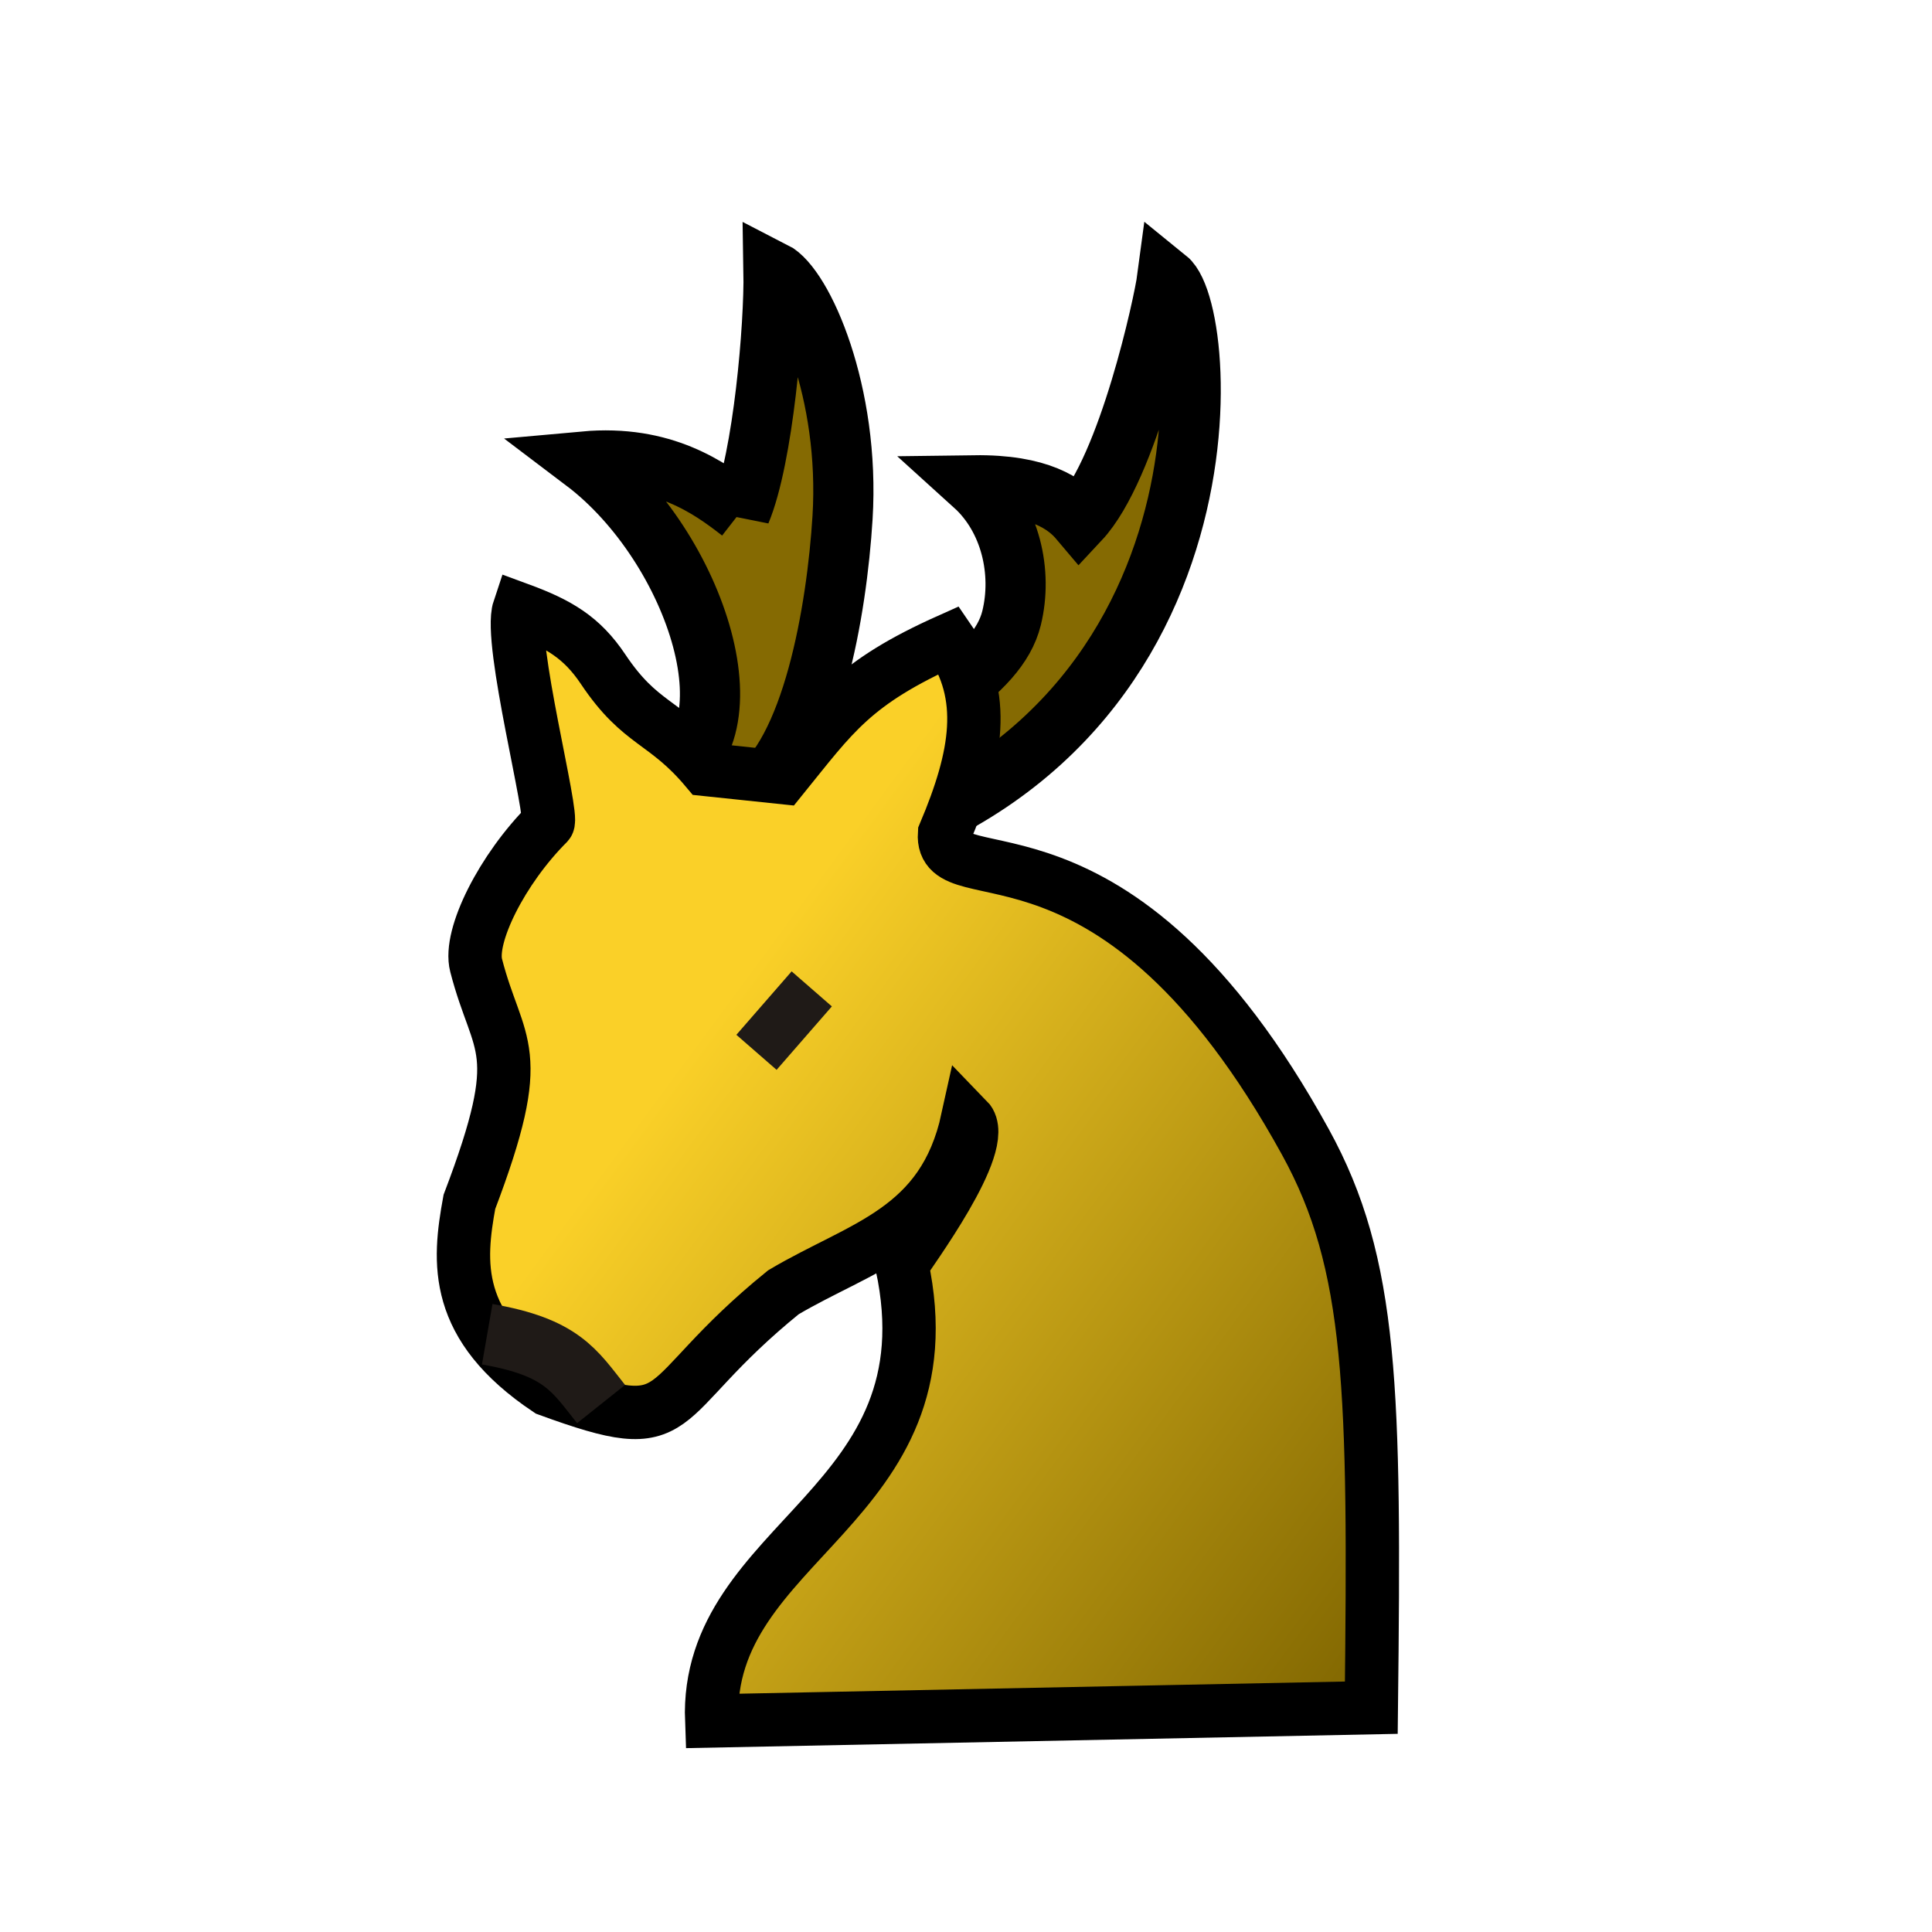
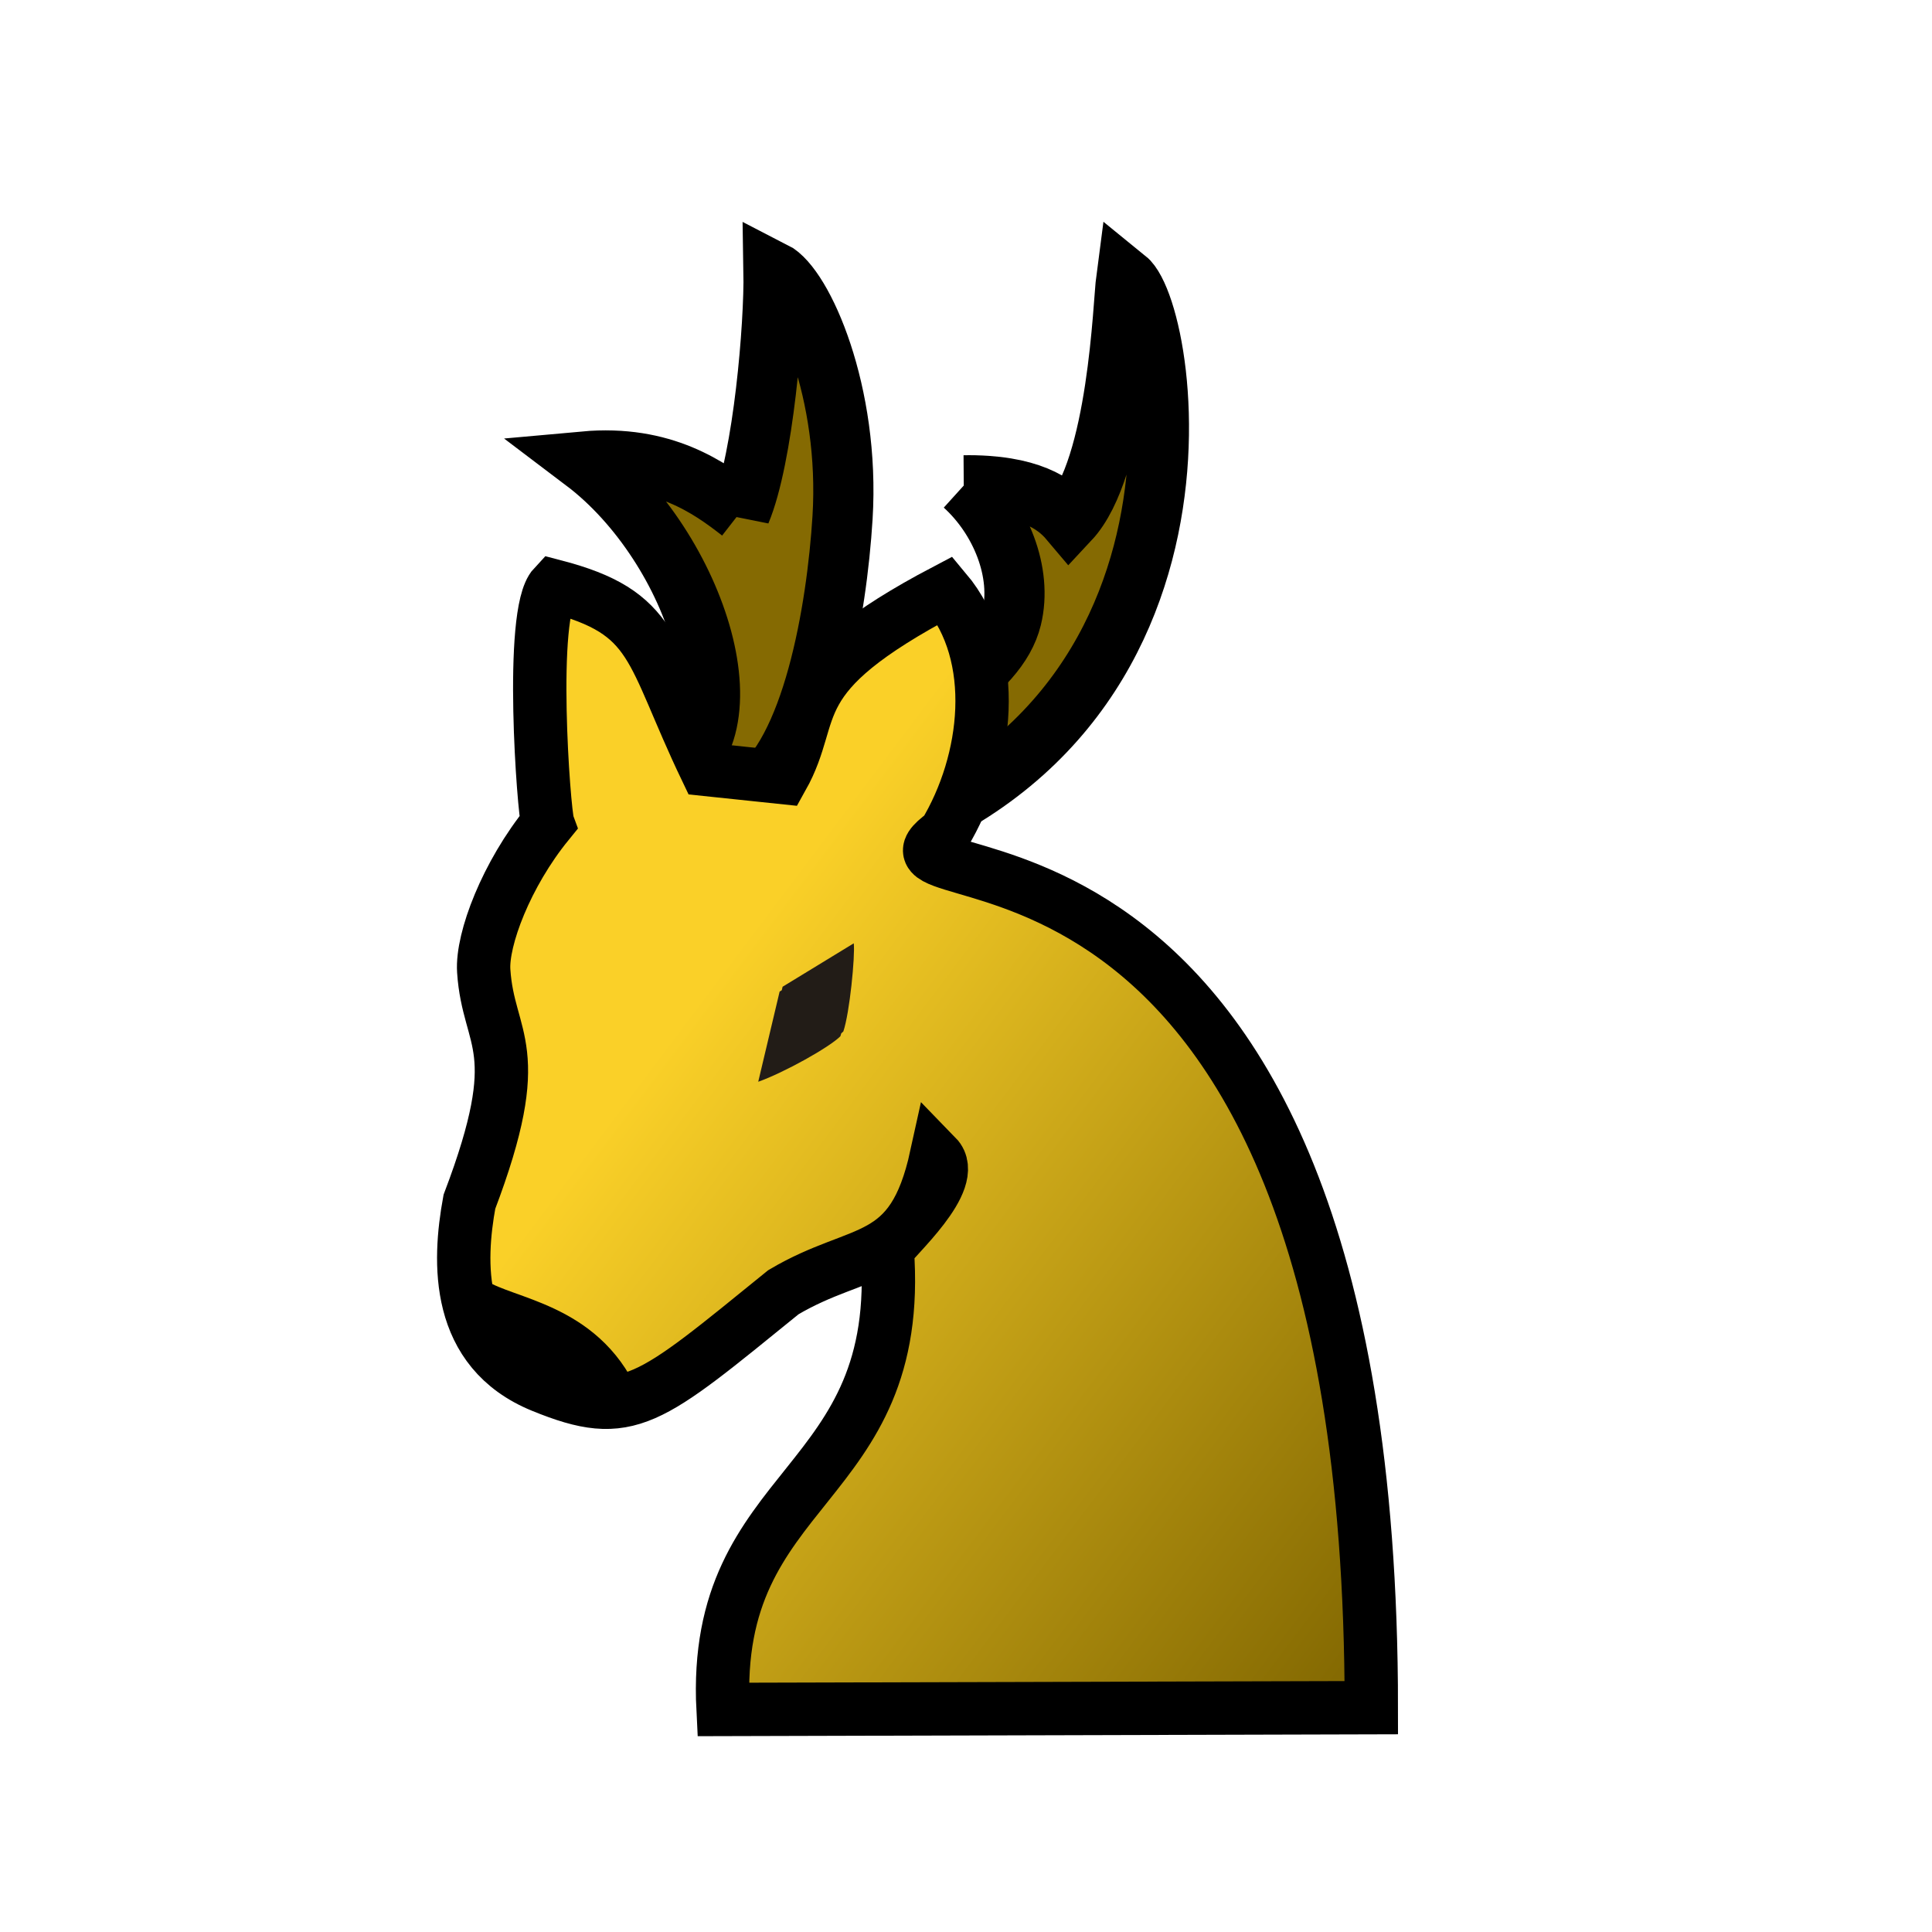
<svg xmlns="http://www.w3.org/2000/svg" xmlns:xlink="http://www.w3.org/1999/xlink" width="100mm" height="100mm" viewBox="0 0 100 100" version="1.1" id="svg1" xml:space="preserve">
  <defs id="defs1">
    <linearGradient id="linearGradient5">
      <stop style="stop-color:#fad028;stop-opacity:1;" offset="0" id="stop4" />
      <stop style="stop-color:#856a02;stop-opacity:1;" offset="1" id="stop5" />
    </linearGradient>
    <linearGradient xlink:href="#linearGradient5" id="linearGradient2" x1="299.8" y1="122.199" x2="314.756" y2="133.494" gradientUnits="userSpaceOnUse" />
-     <linearGradient xlink:href="#linearGradient5" id="linearGradient6" gradientUnits="userSpaceOnUse" x1="293.129" y1="123.729" x2="320.617" y2="123.729" gradientTransform="translate(1.353471,-1.45483)" />
-     <linearGradient xlink:href="#linearGradient5" id="linearGradient7" gradientUnits="userSpaceOnUse" x1="297.496" y1="119.759" x2="316.328" y2="133.654" />
+     <linearGradient xlink:href="#linearGradient5" id="linearGradient7" gradientUnits="userSpaceOnUse" x1="297.15" y1="119.208" x2="316.328" y2="133.654" />
  </defs>
  <g id="layer1" transform="translate(-80.07202,-72.83342)">
    <g id="g13">
      <path d="m 118.406,99.325 c -1.601,-1.247 -4.003,-2.978 -8.091,-2.607 5.853,4.426 9.122,14.586 3.869,16.493 l 3.999,0.808 c -1.337,-0.039 1.907,0.307 0.786,-0.058 3.13,-2.083 4.415,-9.491 4.713,-14.343 0.397,-6.457 -2.055,-11.964 -3.572,-12.736 0.048,2.788 -0.532,9.643 -1.704,12.444 z" fill="#ffe680" stroke-width="8.056" id="use1" style="fill:#856a02;fill-opacity:1;stroke:#000000;stroke-width:3.115;stroke-dasharray:none" />
-       <path d="m 130.495,97.953 c 3.377,-0.045 4.749,0.955 5.458,1.795 2.527,-2.702 4.365,-11.258 4.527,-12.478 2.307,1.867 3.902,25.878 -20.183,30.353 3.944,-0.688 -4.477,-0.219 -0.358,-3.299 7.627,-4.309 11.774,-6.57 12.492,-9.5 0.579,-2.363 -0.044,-5.158 -1.936,-6.871 z" fill="#ffe680" stroke-width="8.056" id="use1-9" style="fill:#856a02;fill-opacity:1;stroke:#000000;stroke-width:3.115;stroke-dasharray:none" />
+       <path d="m 129.966,97.953 c 3.377,-0.045 4.749,0.955 5.458,1.795 2.527,-2.702 2.778,-11.258 2.94,-12.478 2.307,1.867 6.019,25.878 -18.066,30.353 3.944,-0.688 -4.477,-0.219 -0.358,-3.299 7.627,-4.309 11.774,-6.57 12.492,-9.5 0.579,-2.363 -0.573,-5.158 -2.465,-6.871 z" fill="#ffe680" stroke-width="8.056" id="use1-9" style="fill:#856a02;fill-opacity:1;stroke:#000000;stroke-width:3.115;stroke-dasharray:none" />
      <g id="g9" transform="matrix(1.978119,0,0,1.978119,-474.9124,-106.7826)" style="fill:url(#linearGradient2);fill-opacity:1;stroke-width:1.396;stroke-dasharray:none">
-         <path id="path1517-2" style="clip-rule:evenodd;fill:url(#linearGradient7);fill-opacity:1;fill-rule:evenodd;stroke:#000000;stroke-width:1.396;stroke-dasharray:none;stroke-opacity:1;image-rendering:optimizeQuality;shape-rendering:geometricPrecision" d="m 316.444,135.485 c 0.096,-8.335 0.035,-11.603 -1.724,-14.801 -5,-9.089 -9.559,-6.315 -9.444,-8.067 0.865,-2.044 1.125,-3.617 0.123,-5.07 -2.518,1.126 -3.032,1.949 -4.368,3.598 l -1.99,-0.209 c -1.087,-1.293 -1.713,-1.151 -2.697,-2.622 -0.558,-0.834 -1.161,-1.192 -2.201,-1.574 -0.283,0.846 0.922,5.426 0.753,5.607 -1.2,1.2 -2.074,2.947 -1.876,3.713 0.575,2.231 1.376,2.108 -0.176,6.19 -0.291,1.587 -0.434,3.246 2.057,4.914 3.73,1.363 2.607,0.333 6.159,-2.548 2.049,-1.214 4.18,-1.609 4.819,-4.525 0.612,0.629 -1.564,3.534 -1.718,3.812 1.362,6.341 -5.159,7.173 -4.977,11.929 z" />
-         <path style="clip-rule:evenodd;fill:url(#linearGradient6);fill-opacity:1;fill-rule:evenodd;stroke:#1f1a17;stroke-width:1.396;stroke-linecap:butt;stroke-linejoin:miter;stroke-miterlimit:4;stroke-dasharray:none;stroke-opacity:1;image-rendering:optimizeQuality;shape-rendering:geometricPrecision" d="m 300.356,118.337 1.446,-1.66" id="path11999-4" />
+         <path id="path1517-2" style="clip-rule:evenodd;fill:url(#linearGradient7);fill-opacity:1;fill-rule:evenodd;stroke:#000000;stroke-width:1.396;stroke-dasharray:none;stroke-opacity:1;image-rendering:optimizeQuality;shape-rendering:geometricPrecision" d="m 316.444,135.485 c 0,-25.274 -14.051,-20.802 -11.168,-22.868 1.141,-1.894 1.461,-4.656 0.024,-6.366 -4.344,2.284 -3.293,3.147 -4.27,4.893 l -1.99,-0.209 c -1.5,-3.132 -1.285,-4.098 -3.983,-4.8 -0.658,0.703 -0.264,5.926 -0.162,6.21 -1.083,1.331 -1.73,3.032 -1.676,3.861 0.122,1.879 1.176,1.96 -0.375,6.042 -0.291,1.587 -0.373,3.893 1.902,4.822 2.275,0.929 2.762,0.425 6.314,-2.456 2.049,-1.214 3.365,-0.641 4.004,-3.557 0.612,0.629 -1.133,2.161 -1.287,2.438 0.473,6.341 -4.602,6.033 -4.296,12.036 z" />
      </g>
-       <path style="fill:#1f1a17;stroke:#1f1a17;stroke-width:3.176" d="m 105.29,141.893 c 3.864,0.672 4.508,1.874 5.894,3.614" id="path12" />
+       <path style="fill:#000000;fill-opacity:1;stroke:#000000;stroke-width:3.176;stroke-opacity:1" d="m 104.539,140.55 c 1.715,1.04 5.412,1.226 7.086,4.924" id="path12" />
    </g>
+     <path d="m 124.11,121.907 -3.684,2.248 -1.108,4.67 c 1.319,-0.466 3.678,-1.778 4.252,-2.355 0.326,-0.952 0.615,-3.895 0.54,-4.564 z m 0.153,-0.248 -3.684,2.248 -1.108,4.67 c 1.319,-0.466 3.678,-1.778 4.252,-2.355 0.326,-0.952 0.615,-3.895 0.54,-4.564 z" fill="#1f1a17" fill-opacity="0.992" opacity="0.99" id="path13-9" style="stroke-width:1.08" />
  </g>
</svg>
